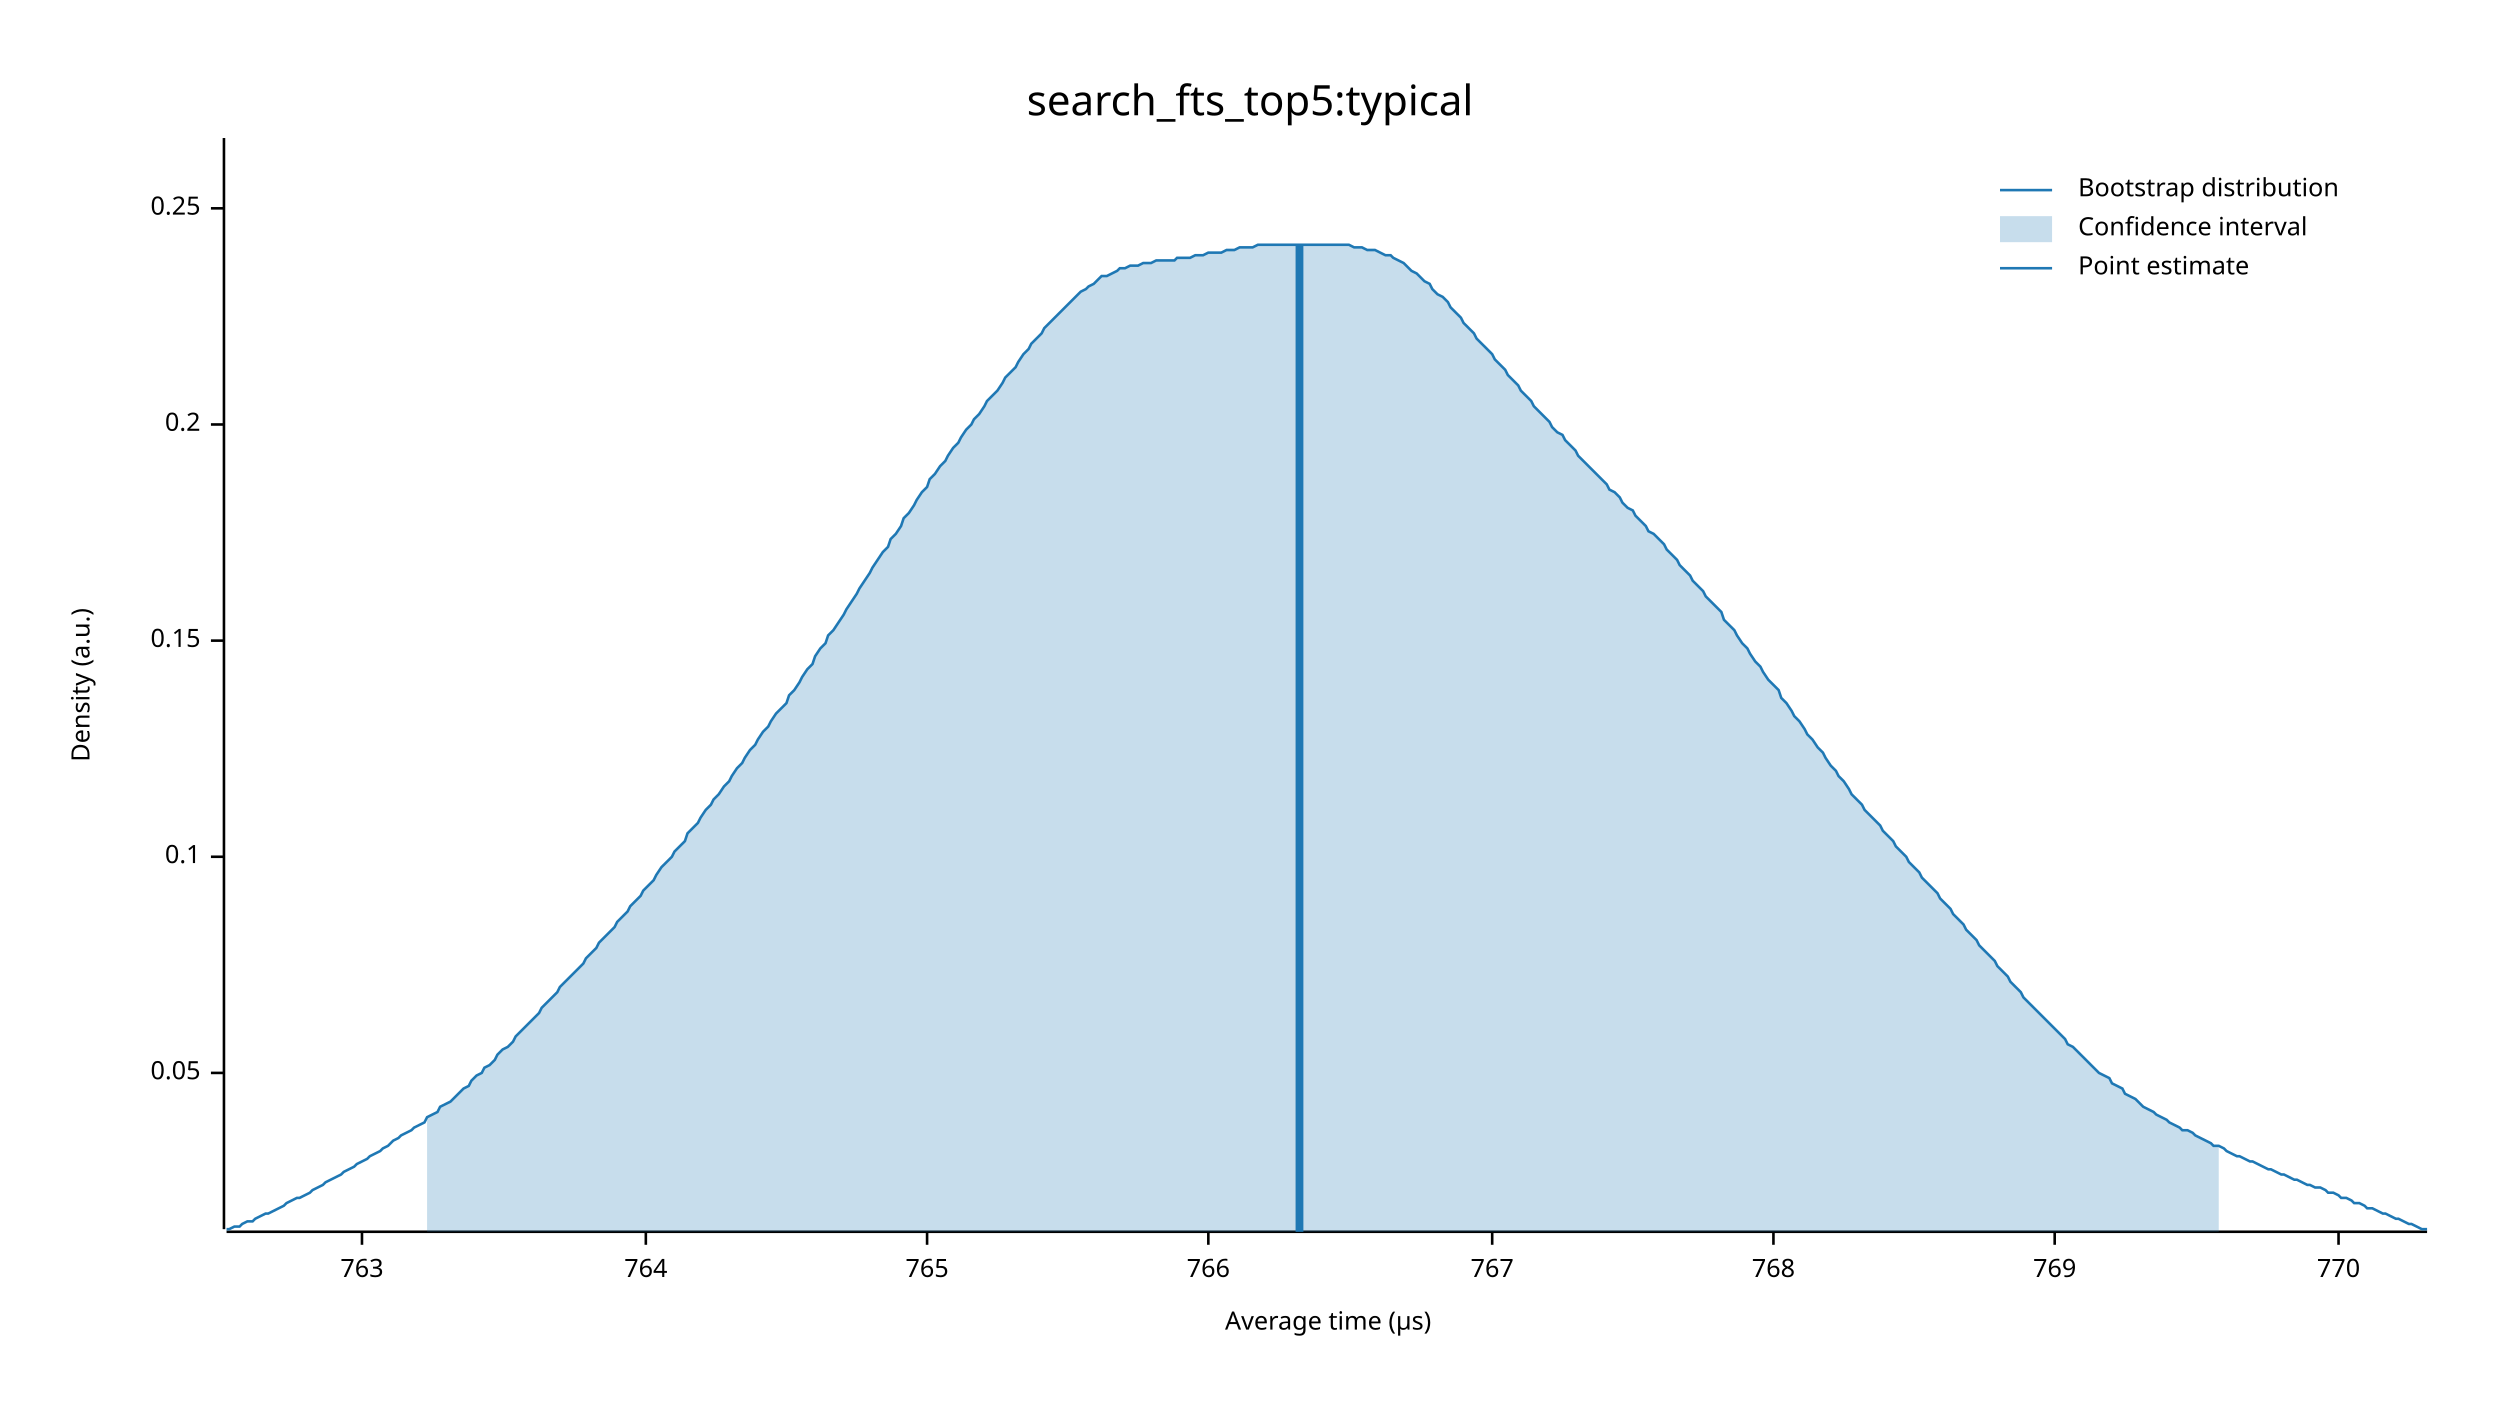
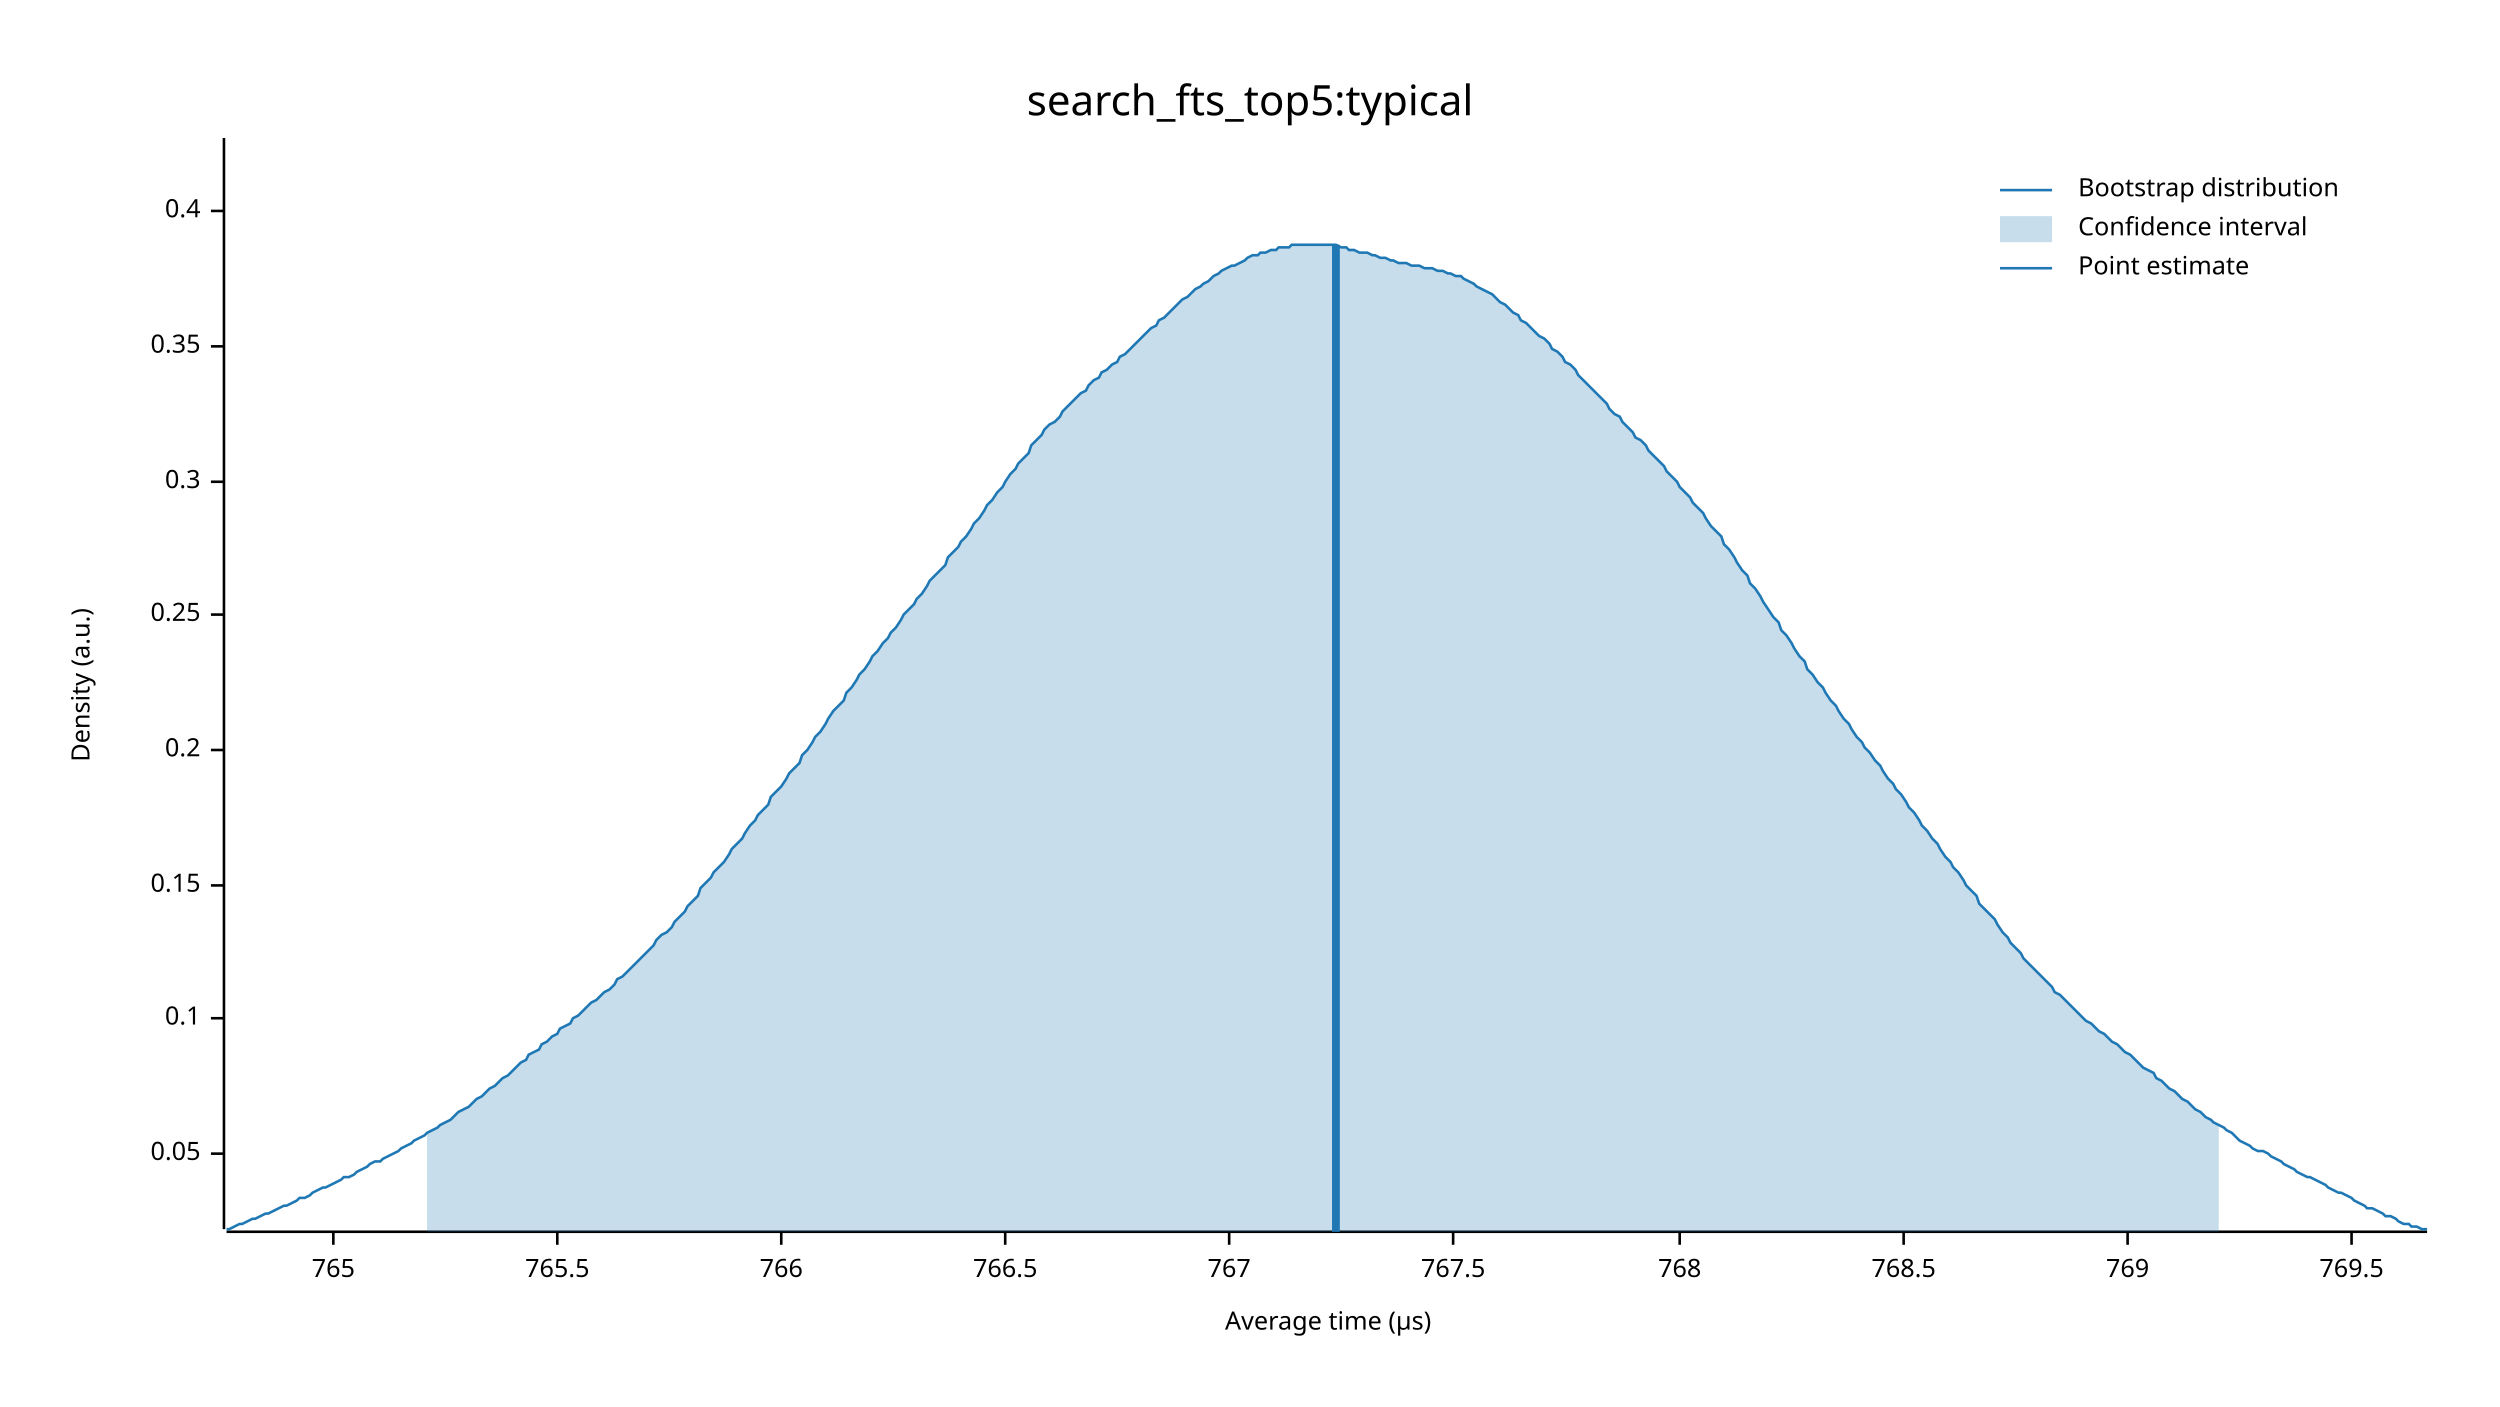
<svg xmlns="http://www.w3.org/2000/svg" width="960" height="540" viewBox="0 0 960 540">
  <text x="480" y="32" dy="0.76em" text-anchor="middle" font-family="sans-serif" font-size="16.129" opacity="1" fill="#000000">
search_fts_top5:typical
</text>
  <text x="27" y="263" dy="0.76em" text-anchor="middle" font-family="sans-serif" font-size="9.677" opacity="1" fill="#000000" transform="rotate(270, 27, 263)">
Density (a.u.)
</text>
  <text x="510" y="513" dy="-0.5ex" text-anchor="middle" font-family="sans-serif" font-size="9.677" opacity="1" fill="#000000">
Average time (µs)
</text>
  <polyline fill="none" opacity="1" stroke="#000000" stroke-width="1" points="86,53 86,472 " />
-   <text x="77" y="412" dy="0.5ex" text-anchor="end" font-family="sans-serif" font-size="9.677" opacity="1" fill="#000000">
+   <text x="77" y="443" dy="0.5ex" text-anchor="end" font-family="sans-serif" font-size="9.677" opacity="1" fill="#000000">
0.05
</text>
-   <polyline fill="none" opacity="1" stroke="#000000" stroke-width="1" points="81,412 86,412 " />
-   <text x="77" y="329" dy="0.5ex" text-anchor="end" font-family="sans-serif" font-size="9.677" opacity="1" fill="#000000">
+   <polyline fill="none" opacity="1" stroke="#000000" stroke-width="1" points="81,443 86,443 " />
+   <text x="77" y="391" dy="0.5ex" text-anchor="end" font-family="sans-serif" font-size="9.677" opacity="1" fill="#000000">
0.1
</text>
-   <polyline fill="none" opacity="1" stroke="#000000" stroke-width="1" points="81,329 86,329 " />
-   <text x="77" y="246" dy="0.5ex" text-anchor="end" font-family="sans-serif" font-size="9.677" opacity="1" fill="#000000">
+   <polyline fill="none" opacity="1" stroke="#000000" stroke-width="1" points="81,391 86,391 " />
+   <text x="77" y="340" dy="0.5ex" text-anchor="end" font-family="sans-serif" font-size="9.677" opacity="1" fill="#000000">
0.15
</text>
-   <polyline fill="none" opacity="1" stroke="#000000" stroke-width="1" points="81,246 86,246 " />
-   <text x="77" y="163" dy="0.5ex" text-anchor="end" font-family="sans-serif" font-size="9.677" opacity="1" fill="#000000">
+   <polyline fill="none" opacity="1" stroke="#000000" stroke-width="1" points="81,340 86,340 " />
+   <text x="77" y="288" dy="0.5ex" text-anchor="end" font-family="sans-serif" font-size="9.677" opacity="1" fill="#000000">
0.2
</text>
-   <polyline fill="none" opacity="1" stroke="#000000" stroke-width="1" points="81,163 86,163 " />
-   <text x="77" y="80" dy="0.5ex" text-anchor="end" font-family="sans-serif" font-size="9.677" opacity="1" fill="#000000">
+   <polyline fill="none" opacity="1" stroke="#000000" stroke-width="1" points="81,288 86,288 " />
+   <text x="77" y="236" dy="0.5ex" text-anchor="end" font-family="sans-serif" font-size="9.677" opacity="1" fill="#000000">
0.25
</text>
-   <polyline fill="none" opacity="1" stroke="#000000" stroke-width="1" points="81,80 86,80 " />
+   <polyline fill="none" opacity="1" stroke="#000000" stroke-width="1" points="81,236 86,236 " />
+   <text x="77" y="185" dy="0.5ex" text-anchor="end" font-family="sans-serif" font-size="9.677" opacity="1" fill="#000000">
+ 0.3
+ </text>
+   <polyline fill="none" opacity="1" stroke="#000000" stroke-width="1" points="81,185 86,185 " />
+   <text x="77" y="133" dy="0.5ex" text-anchor="end" font-family="sans-serif" font-size="9.677" opacity="1" fill="#000000">
+ 0.35
+ </text>
+   <polyline fill="none" opacity="1" stroke="#000000" stroke-width="1" points="81,133 86,133 " />
+   <text x="77" y="81" dy="0.5ex" text-anchor="end" font-family="sans-serif" font-size="9.677" opacity="1" fill="#000000">
+ 0.4
+ </text>
+   <polyline fill="none" opacity="1" stroke="#000000" stroke-width="1" points="81,81 86,81 " />
  <polyline fill="none" opacity="1" stroke="#000000" stroke-width="1" points="87,473 932,473 " />
-   <text x="139" y="483" dy="0.76em" text-anchor="middle" font-family="sans-serif" font-size="9.677" opacity="1" fill="#000000">
- 763
- </text>
-   <polyline fill="none" opacity="1" stroke="#000000" stroke-width="1" points="139,473 139,478 " />
-   <text x="248" y="483" dy="0.76em" text-anchor="middle" font-family="sans-serif" font-size="9.677" opacity="1" fill="#000000">
- 764
- </text>
-   <polyline fill="none" opacity="1" stroke="#000000" stroke-width="1" points="248,473 248,478 " />
-   <text x="356" y="483" dy="0.76em" text-anchor="middle" font-family="sans-serif" font-size="9.677" opacity="1" fill="#000000">
+   <text x="128" y="483" dy="0.76em" text-anchor="middle" font-family="sans-serif" font-size="9.677" opacity="1" fill="#000000">
765
</text>
-   <polyline fill="none" opacity="1" stroke="#000000" stroke-width="1" points="356,473 356,478 " />
-   <text x="464" y="483" dy="0.76em" text-anchor="middle" font-family="sans-serif" font-size="9.677" opacity="1" fill="#000000">
+   <polyline fill="none" opacity="1" stroke="#000000" stroke-width="1" points="128,473 128,478 " />
+   <text x="214" y="483" dy="0.76em" text-anchor="middle" font-family="sans-serif" font-size="9.677" opacity="1" fill="#000000">
+ 765.5
+ </text>
+   <polyline fill="none" opacity="1" stroke="#000000" stroke-width="1" points="214,473 214,478 " />
+   <text x="300" y="483" dy="0.76em" text-anchor="middle" font-family="sans-serif" font-size="9.677" opacity="1" fill="#000000">
766
</text>
-   <polyline fill="none" opacity="1" stroke="#000000" stroke-width="1" points="464,473 464,478 " />
-   <text x="573" y="483" dy="0.76em" text-anchor="middle" font-family="sans-serif" font-size="9.677" opacity="1" fill="#000000">
+   <polyline fill="none" opacity="1" stroke="#000000" stroke-width="1" points="300,473 300,478 " />
+   <text x="386" y="483" dy="0.76em" text-anchor="middle" font-family="sans-serif" font-size="9.677" opacity="1" fill="#000000">
+ 766.5
+ </text>
+   <polyline fill="none" opacity="1" stroke="#000000" stroke-width="1" points="386,473 386,478 " />
+   <text x="472" y="483" dy="0.76em" text-anchor="middle" font-family="sans-serif" font-size="9.677" opacity="1" fill="#000000">
767
</text>
-   <polyline fill="none" opacity="1" stroke="#000000" stroke-width="1" points="573,473 573,478 " />
-   <text x="681" y="483" dy="0.76em" text-anchor="middle" font-family="sans-serif" font-size="9.677" opacity="1" fill="#000000">
+   <polyline fill="none" opacity="1" stroke="#000000" stroke-width="1" points="472,473 472,478 " />
+   <text x="558" y="483" dy="0.76em" text-anchor="middle" font-family="sans-serif" font-size="9.677" opacity="1" fill="#000000">
+ 767.5
+ </text>
+   <polyline fill="none" opacity="1" stroke="#000000" stroke-width="1" points="558,473 558,478 " />
+   <text x="645" y="483" dy="0.76em" text-anchor="middle" font-family="sans-serif" font-size="9.677" opacity="1" fill="#000000">
768
</text>
-   <polyline fill="none" opacity="1" stroke="#000000" stroke-width="1" points="681,473 681,478 " />
-   <text x="789" y="483" dy="0.76em" text-anchor="middle" font-family="sans-serif" font-size="9.677" opacity="1" fill="#000000">
+   <polyline fill="none" opacity="1" stroke="#000000" stroke-width="1" points="645,473 645,478 " />
+   <text x="731" y="483" dy="0.76em" text-anchor="middle" font-family="sans-serif" font-size="9.677" opacity="1" fill="#000000">
+ 768.5
+ </text>
+   <polyline fill="none" opacity="1" stroke="#000000" stroke-width="1" points="731,473 731,478 " />
+   <text x="817" y="483" dy="0.76em" text-anchor="middle" font-family="sans-serif" font-size="9.677" opacity="1" fill="#000000">
769
</text>
-   <polyline fill="none" opacity="1" stroke="#000000" stroke-width="1" points="789,473 789,478 " />
-   <text x="898" y="483" dy="0.76em" text-anchor="middle" font-family="sans-serif" font-size="9.677" opacity="1" fill="#000000">
- 770
+   <polyline fill="none" opacity="1" stroke="#000000" stroke-width="1" points="817,473 817,478 " />
+   <text x="903" y="483" dy="0.76em" text-anchor="middle" font-family="sans-serif" font-size="9.677" opacity="1" fill="#000000">
+ 769.5
</text>
-   <polyline fill="none" opacity="1" stroke="#000000" stroke-width="1" points="898,473 898,478 " />
-   <polyline fill="none" opacity="1" stroke="#1F78B4" stroke-width="1" points="87,472 88,472 90,471 92,471 93,470 95,469 97,469 98,468 100,467 102,466 103,466 105,465 107,464 109,463 110,462 112,461 114,460 115,460 117,459 119,458 120,457 122,456 124,455 125,454 127,453 129,452 131,451 132,450 134,449 136,448 137,447 139,446 141,445 142,444 144,443 146,442 147,441 149,440 151,438 153,437 154,436 156,435 158,434 159,433 161,432 163,431 164,429 166,428 168,427 169,425 171,424 173,423 175,421 176,420 178,418 180,417 181,415 183,413 185,412 186,410 188,409 190,407 191,405 193,403 195,402 197,400 198,398 200,396 202,394 203,393 205,391 207,389 208,387 210,385 212,383 214,381 215,379 217,377 219,375 220,374 222,372 224,370 225,368 227,366 229,364 230,362 232,360 234,358 236,356 237,354 239,352 241,350 242,348 244,346 246,344 247,342 249,340 251,338 252,336 254,333 256,331 258,329 259,327 261,325 263,323 264,320 266,318 268,316 269,314 271,311 273,309 274,307 276,305 278,302 280,300 281,298 283,295 285,293 286,291 288,288 290,286 291,284 293,281 295,279 296,277 298,274 300,272 302,270 303,267 305,265 307,262 308,260 310,257 312,255 313,252 315,249 317,247 318,244 320,242 322,239 324,236 325,234 327,231 329,228 330,226 332,223 334,220 335,218 337,215 339,212 341,210 342,207 344,205 346,202 347,199 349,197 351,194 352,192 354,189 356,187 357,184 359,182 361,179 363,177 364,175 366,172 368,170 369,168 371,165 373,163 374,161 376,159 378,156 379,154 381,152 383,150 385,147 386,145 388,143 390,141 391,139 393,136 395,134 396,132 398,130 400,128 401,126 403,124 405,122 407,120 408,119 410,117 412,115 413,114 415,112 417,111 418,110 420,109 422,107 423,106 425,106 427,105 429,104 430,103 432,103 434,102 435,102 437,102 439,101 440,101 442,101 444,100 445,100 447,100 449,100 451,100 452,99 454,99 456,99 457,99 459,98 461,98 462,98 464,97 466,97 468,97 469,97 471,96 473,96 474,96 476,95 478,95 479,95 481,95 483,94 484,94 486,94 488,94 490,94 491,94 493,94 495,94 496,94 498,94 500,94 501,94 503,94 505,94 506,94 508,94 510,94 512,94 513,94 515,94 517,94 518,94 520,95 522,95 523,95 525,96 527,96 528,96 530,97 532,98 534,98 535,99 537,100 539,101 540,102 542,104 544,105 545,106 547,108 549,109 550,111 552,113 554,114 556,116 557,118 559,120 561,122 562,124 564,126 566,128 567,130 569,132 571,134 573,136 574,138 576,140 578,142 579,144 581,146 583,148 584,150 586,152 588,154 589,156 591,158 593,160 595,162 596,164 598,166 600,167 601,169 603,171 605,173 606,175 608,177 610,179 611,180 613,182 615,184 617,186 618,188 620,189 622,191 623,193 625,195 627,196 628,198 630,200 632,202 633,204 635,205 637,207 639,209 640,211 642,213 644,215 645,217 647,219 649,221 650,223 652,225 654,227 655,229 657,231 659,233 661,235 662,238 664,240 666,242 667,244 669,247 671,249 672,251 674,254 676,256 677,258 679,261 681,263 683,265 684,268 686,270 688,273 689,275 691,277 693,280 694,282 696,284 698,287 700,289 701,291 703,294 705,296 706,298 708,300 710,303 711,305 713,307 715,309 716,311 718,313 720,315 722,317 723,319 725,321 727,323 728,325 730,327 732,329 733,331 735,333 737,335 738,337 740,339 742,341 744,343 745,345 747,347 749,349 750,351 752,353 754,355 755,357 757,359 759,361 760,363 762,365 764,367 766,369 767,371 769,373 771,375 772,377 774,379 776,381 777,383 779,385 781,387 782,388 784,390 786,392 788,394 789,395 791,397 793,399 794,401 796,402 798,404 799,405 801,407 803,409 804,410 806,412 808,413 810,414 811,416 813,417 815,418 816,420 818,421 820,422 821,423 823,425 825,426 827,427 828,428 830,429 832,430 833,431 835,432 837,433 838,434 840,434 842,435 843,436 845,437 847,438 849,439 850,440 852,440 854,441 855,442 857,443 859,444 860,444 862,445 864,446 865,446 867,447 869,448 871,449 872,449 874,450 876,451 877,451 879,452 881,453 882,453 884,454 886,455 887,455 889,456 891,456 893,457 894,458 896,458 898,459 899,460 901,460 903,461 904,462 906,462 908,463 909,464 911,464 913,465 915,466 916,466 918,467 920,468 921,468 923,469 925,470 926,470 928,471 930,472 932,472 " />
-   <polygon opacity="0.25" fill="#1F78B4" points="164,429 166,428 168,427 169,425 171,424 173,423 175,421 176,420 178,418 180,417 181,415 183,413 185,412 186,410 188,409 190,407 191,405 193,403 195,402 197,400 198,398 200,396 202,394 203,393 205,391 207,389 208,387 210,385 212,383 214,381 215,379 217,377 219,375 220,374 222,372 224,370 225,368 227,366 229,364 230,362 232,360 234,358 236,356 237,354 239,352 241,350 242,348 244,346 246,344 247,342 249,340 251,338 252,336 254,333 256,331 258,329 259,327 261,325 263,323 264,320 266,318 268,316 269,314 271,311 273,309 274,307 276,305 278,302 280,300 281,298 283,295 285,293 286,291 288,288 290,286 291,284 293,281 295,279 296,277 298,274 300,272 302,270 303,267 305,265 307,262 308,260 310,257 312,255 313,252 315,249 317,247 318,244 320,242 322,239 324,236 325,234 327,231 329,228 330,226 332,223 334,220 335,218 337,215 339,212 341,210 342,207 344,205 346,202 347,199 349,197 351,194 352,192 354,189 356,187 357,184 359,182 361,179 363,177 364,175 366,172 368,170 369,168 371,165 373,163 374,161 376,159 378,156 379,154 381,152 383,150 385,147 386,145 388,143 390,141 391,139 393,136 395,134 396,132 398,130 400,128 401,126 403,124 405,122 407,120 408,119 410,117 412,115 413,114 415,112 417,111 418,110 420,109 422,107 423,106 425,106 427,105 429,104 430,103 432,103 434,102 435,102 437,102 439,101 440,101 442,101 444,100 445,100 447,100 449,100 451,100 452,99 454,99 456,99 457,99 459,98 461,98 462,98 464,97 466,97 468,97 469,97 471,96 473,96 474,96 476,95 478,95 479,95 481,95 483,94 484,94 486,94 488,94 490,94 491,94 493,94 495,94 496,94 498,94 500,94 501,94 503,94 505,94 506,94 508,94 510,94 512,94 513,94 515,94 517,94 518,94 520,95 522,95 523,95 525,96 527,96 528,96 530,97 532,98 534,98 535,99 537,100 539,101 540,102 542,104 544,105 545,106 547,108 549,109 550,111 552,113 554,114 556,116 557,118 559,120 561,122 562,124 564,126 566,128 567,130 569,132 571,134 573,136 574,138 576,140 578,142 579,144 581,146 583,148 584,150 586,152 588,154 589,156 591,158 593,160 595,162 596,164 598,166 600,167 601,169 603,171 605,173 606,175 608,177 610,179 611,180 613,182 615,184 617,186 618,188 620,189 622,191 623,193 625,195 627,196 628,198 630,200 632,202 633,204 635,205 637,207 639,209 640,211 642,213 644,215 645,217 647,219 649,221 650,223 652,225 654,227 655,229 657,231 659,233 661,235 662,238 664,240 666,242 667,244 669,247 671,249 672,251 674,254 676,256 677,258 679,261 681,263 683,265 684,268 686,270 688,273 689,275 691,277 693,280 694,282 696,284 698,287 700,289 701,291 703,294 705,296 706,298 708,300 710,303 711,305 713,307 715,309 716,311 718,313 720,315 722,317 723,319 725,321 727,323 728,325 730,327 732,329 733,331 735,333 737,335 738,337 740,339 742,341 744,343 745,345 747,347 749,349 750,351 752,353 754,355 755,357 757,359 759,361 760,363 762,365 764,367 766,369 767,371 769,373 771,375 772,377 774,379 776,381 777,383 779,385 781,387 782,388 784,390 786,392 788,394 789,395 791,397 793,399 794,401 796,402 798,404 799,405 801,407 803,409 804,410 806,412 808,413 810,414 811,416 813,417 815,418 816,420 818,421 820,422 821,423 823,425 825,426 827,427 828,428 830,429 832,430 833,431 835,432 837,433 838,434 840,434 842,435 843,436 845,437 847,438 849,439 850,440 852,440 852,473 164,473 " />
-   <polyline fill="none" opacity="1" stroke="#1F78B4" stroke-width="3" points="499,473 499,94 " />
+   <polyline fill="none" opacity="1" stroke="#000000" stroke-width="1" points="903,473 903,478 " />
+   <polyline fill="none" opacity="1" stroke="#1F78B4" stroke-width="1" points="87,472 88,472 90,471 92,470 93,470 95,469 97,468 98,468 100,467 102,466 103,466 105,465 107,464 109,463 110,463 112,462 114,461 115,460 117,460 119,459 120,458 122,457 124,456 125,456 127,455 129,454 131,453 132,452 134,452 136,451 137,450 139,449 141,448 142,447 144,446 146,446 147,445 149,444 151,443 153,442 154,441 156,440 158,439 159,438 161,437 163,436 164,435 166,434 168,433 169,432 171,431 173,430 175,428 176,427 178,426 180,425 181,424 183,422 185,421 186,420 188,418 190,417 191,416 193,414 195,413 197,411 198,410 200,408 202,407 203,405 205,404 207,403 208,401 210,400 212,398 214,397 215,395 217,394 219,393 220,391 222,390 224,388 225,387 227,385 229,384 230,383 232,381 234,380 236,378 237,376 239,375 241,373 242,372 244,370 246,368 247,367 249,365 251,363 252,361 254,359 256,358 258,356 259,354 261,352 263,350 264,348 266,346 268,344 269,341 271,339 273,337 274,335 276,333 278,331 280,328 281,326 283,324 285,322 286,320 288,317 290,315 291,313 293,311 295,309 296,306 298,304 300,302 302,299 303,297 305,295 307,293 308,290 310,288 312,285 313,283 315,281 317,278 318,276 320,273 322,271 324,269 325,266 327,264 329,261 330,259 332,257 334,254 335,252 337,250 339,247 341,245 342,243 344,241 346,238 347,236 349,234 351,232 352,230 354,228 356,225 357,223 359,221 361,219 363,217 364,214 366,212 368,210 369,208 371,206 373,203 374,201 376,199 378,196 379,194 381,192 383,189 385,187 386,185 388,182 390,180 391,178 393,176 395,174 396,171 398,169 400,167 401,165 403,163 405,162 407,160 408,158 410,156 412,154 413,153 415,151 417,150 418,148 420,146 422,145 423,143 425,142 427,140 429,139 430,137 432,136 434,134 435,133 437,131 439,129 440,128 442,126 444,125 445,123 447,122 449,120 451,118 452,117 454,115 456,114 457,113 459,111 461,110 462,109 464,108 466,106 468,105 469,104 471,103 473,102 474,102 476,101 478,100 479,99 481,98 483,98 484,97 486,97 488,96 490,96 491,95 493,95 495,95 496,94 498,94 500,94 501,94 503,94 505,94 506,94 508,94 510,94 512,94 513,94 515,95 517,95 518,96 520,96 522,97 523,97 525,97 527,98 528,98 530,99 532,99 534,100 535,100 537,101 539,101 540,101 542,102 544,102 545,102 547,103 549,103 550,103 552,104 554,104 556,105 557,105 559,106 561,106 562,107 564,108 566,109 567,110 569,111 571,112 573,113 574,114 576,116 578,117 579,118 581,120 583,121 584,123 586,124 588,126 589,127 591,129 593,130 595,132 596,134 598,135 600,137 601,139 603,140 605,142 606,144 608,146 610,148 611,149 613,151 615,153 617,155 618,157 620,159 622,160 623,162 625,164 627,166 628,168 630,169 632,171 633,173 635,175 637,177 639,179 640,181 642,183 644,185 645,187 647,189 649,191 650,193 652,195 654,197 655,199 657,202 659,204 661,206 662,209 664,211 666,214 667,216 669,219 671,221 672,224 674,226 676,229 677,231 679,234 681,237 683,239 684,242 686,244 688,247 689,249 691,252 693,254 694,257 696,259 698,262 700,264 701,266 703,269 705,271 706,273 708,276 710,278 711,280 713,283 715,285 716,287 718,289 720,292 722,294 723,296 725,299 727,301 728,303 730,305 732,308 733,310 735,312 737,315 738,317 740,319 742,322 744,324 745,326 747,329 749,331 750,333 752,335 754,338 755,340 757,342 759,344 760,347 762,349 764,351 766,353 767,355 769,358 771,360 772,362 774,364 776,366 777,368 779,370 781,372 782,373 784,375 786,377 788,379 789,381 791,382 793,384 794,385 796,387 798,389 799,390 801,392 803,393 804,394 806,396 808,397 810,399 811,400 813,401 815,403 816,404 818,405 820,407 821,408 823,410 825,411 827,412 828,414 830,415 832,417 833,418 835,419 837,421 838,422 840,423 842,425 843,426 845,427 847,429 849,430 850,431 852,432 854,433 855,434 857,435 859,437 860,438 862,439 864,440 865,441 867,442 869,442 871,443 872,444 874,445 876,446 877,447 879,448 881,449 882,450 884,451 886,452 887,452 889,453 891,454 893,455 894,456 896,457 898,458 899,458 901,459 903,460 904,461 906,462 908,463 909,464 911,464 913,465 915,466 916,467 918,467 920,468 921,469 923,470 925,470 926,471 928,471 930,472 932,472 " />
+   <polygon opacity="0.25" fill="#1F78B4" points="164,435 166,434 168,433 169,432 171,431 173,430 175,428 176,427 178,426 180,425 181,424 183,422 185,421 186,420 188,418 190,417 191,416 193,414 195,413 197,411 198,410 200,408 202,407 203,405 205,404 207,403 208,401 210,400 212,398 214,397 215,395 217,394 219,393 220,391 222,390 224,388 225,387 227,385 229,384 230,383 232,381 234,380 236,378 237,376 239,375 241,373 242,372 244,370 246,368 247,367 249,365 251,363 252,361 254,359 256,358 258,356 259,354 261,352 263,350 264,348 266,346 268,344 269,341 271,339 273,337 274,335 276,333 278,331 280,328 281,326 283,324 285,322 286,320 288,317 290,315 291,313 293,311 295,309 296,306 298,304 300,302 302,299 303,297 305,295 307,293 308,290 310,288 312,285 313,283 315,281 317,278 318,276 320,273 322,271 324,269 325,266 327,264 329,261 330,259 332,257 334,254 335,252 337,250 339,247 341,245 342,243 344,241 346,238 347,236 349,234 351,232 352,230 354,228 356,225 357,223 359,221 361,219 363,217 364,214 366,212 368,210 369,208 371,206 373,203 374,201 376,199 378,196 379,194 381,192 383,189 385,187 386,185 388,182 390,180 391,178 393,176 395,174 396,171 398,169 400,167 401,165 403,163 405,162 407,160 408,158 410,156 412,154 413,153 415,151 417,150 418,148 420,146 422,145 423,143 425,142 427,140 429,139 430,137 432,136 434,134 435,133 437,131 439,129 440,128 442,126 444,125 445,123 447,122 449,120 451,118 452,117 454,115 456,114 457,113 459,111 461,110 462,109 464,108 466,106 468,105 469,104 471,103 473,102 474,102 476,101 478,100 479,99 481,98 483,98 484,97 486,97 488,96 490,96 491,95 493,95 495,95 496,94 498,94 500,94 501,94 503,94 505,94 506,94 508,94 510,94 512,94 513,94 515,95 517,95 518,96 520,96 522,97 523,97 525,97 527,98 528,98 530,99 532,99 534,100 535,100 537,101 539,101 540,101 542,102 544,102 545,102 547,103 549,103 550,103 552,104 554,104 556,105 557,105 559,106 561,106 562,107 564,108 566,109 567,110 569,111 571,112 573,113 574,114 576,116 578,117 579,118 581,120 583,121 584,123 586,124 588,126 589,127 591,129 593,130 595,132 596,134 598,135 600,137 601,139 603,140 605,142 606,144 608,146 610,148 611,149 613,151 615,153 617,155 618,157 620,159 622,160 623,162 625,164 627,166 628,168 630,169 632,171 633,173 635,175 637,177 639,179 640,181 642,183 644,185 645,187 647,189 649,191 650,193 652,195 654,197 655,199 657,202 659,204 661,206 662,209 664,211 666,214 667,216 669,219 671,221 672,224 674,226 676,229 677,231 679,234 681,237 683,239 684,242 686,244 688,247 689,249 691,252 693,254 694,257 696,259 698,262 700,264 701,266 703,269 705,271 706,273 708,276 710,278 711,280 713,283 715,285 716,287 718,289 720,292 722,294 723,296 725,299 727,301 728,303 730,305 732,308 733,310 735,312 737,315 738,317 740,319 742,322 744,324 745,326 747,329 749,331 750,333 752,335 754,338 755,340 757,342 759,344 760,347 762,349 764,351 766,353 767,355 769,358 771,360 772,362 774,364 776,366 777,368 779,370 781,372 782,373 784,375 786,377 788,379 789,381 791,382 793,384 794,385 796,387 798,389 799,390 801,392 803,393 804,394 806,396 808,397 810,399 811,400 813,401 815,403 816,404 818,405 820,407 821,408 823,410 825,411 827,412 828,414 830,415 832,417 833,418 835,419 837,421 838,422 840,423 842,425 843,426 845,427 847,429 849,430 850,431 852,432 852,473 164,473 " />
+   <polyline fill="none" opacity="1" stroke="#1F78B4" stroke-width="3" points="513,473 513,94 " />
  <text x="798" y="68" dy="0.76em" text-anchor="start" font-family="sans-serif" font-size="9.677" opacity="1" fill="#000000">
Bootstrap distribution
</text>
  <text x="798" y="83" dy="0.76em" text-anchor="start" font-family="sans-serif" font-size="9.677" opacity="1" fill="#000000">
Confidence interval
</text>
  <text x="798" y="98" dy="0.76em" text-anchor="start" font-family="sans-serif" font-size="9.677" opacity="1" fill="#000000">
Point estimate
</text>
  <polyline fill="none" opacity="1" stroke="#1F78B4" stroke-width="1" points="768,73 788,73 " />
  <rect x="768" y="83" width="20" height="10" opacity="0.25" fill="#1F78B4" stroke="none" />
  <polyline fill="none" opacity="1" stroke="#1F78B4" stroke-width="1" points="768,103 788,103 " />
</svg>
